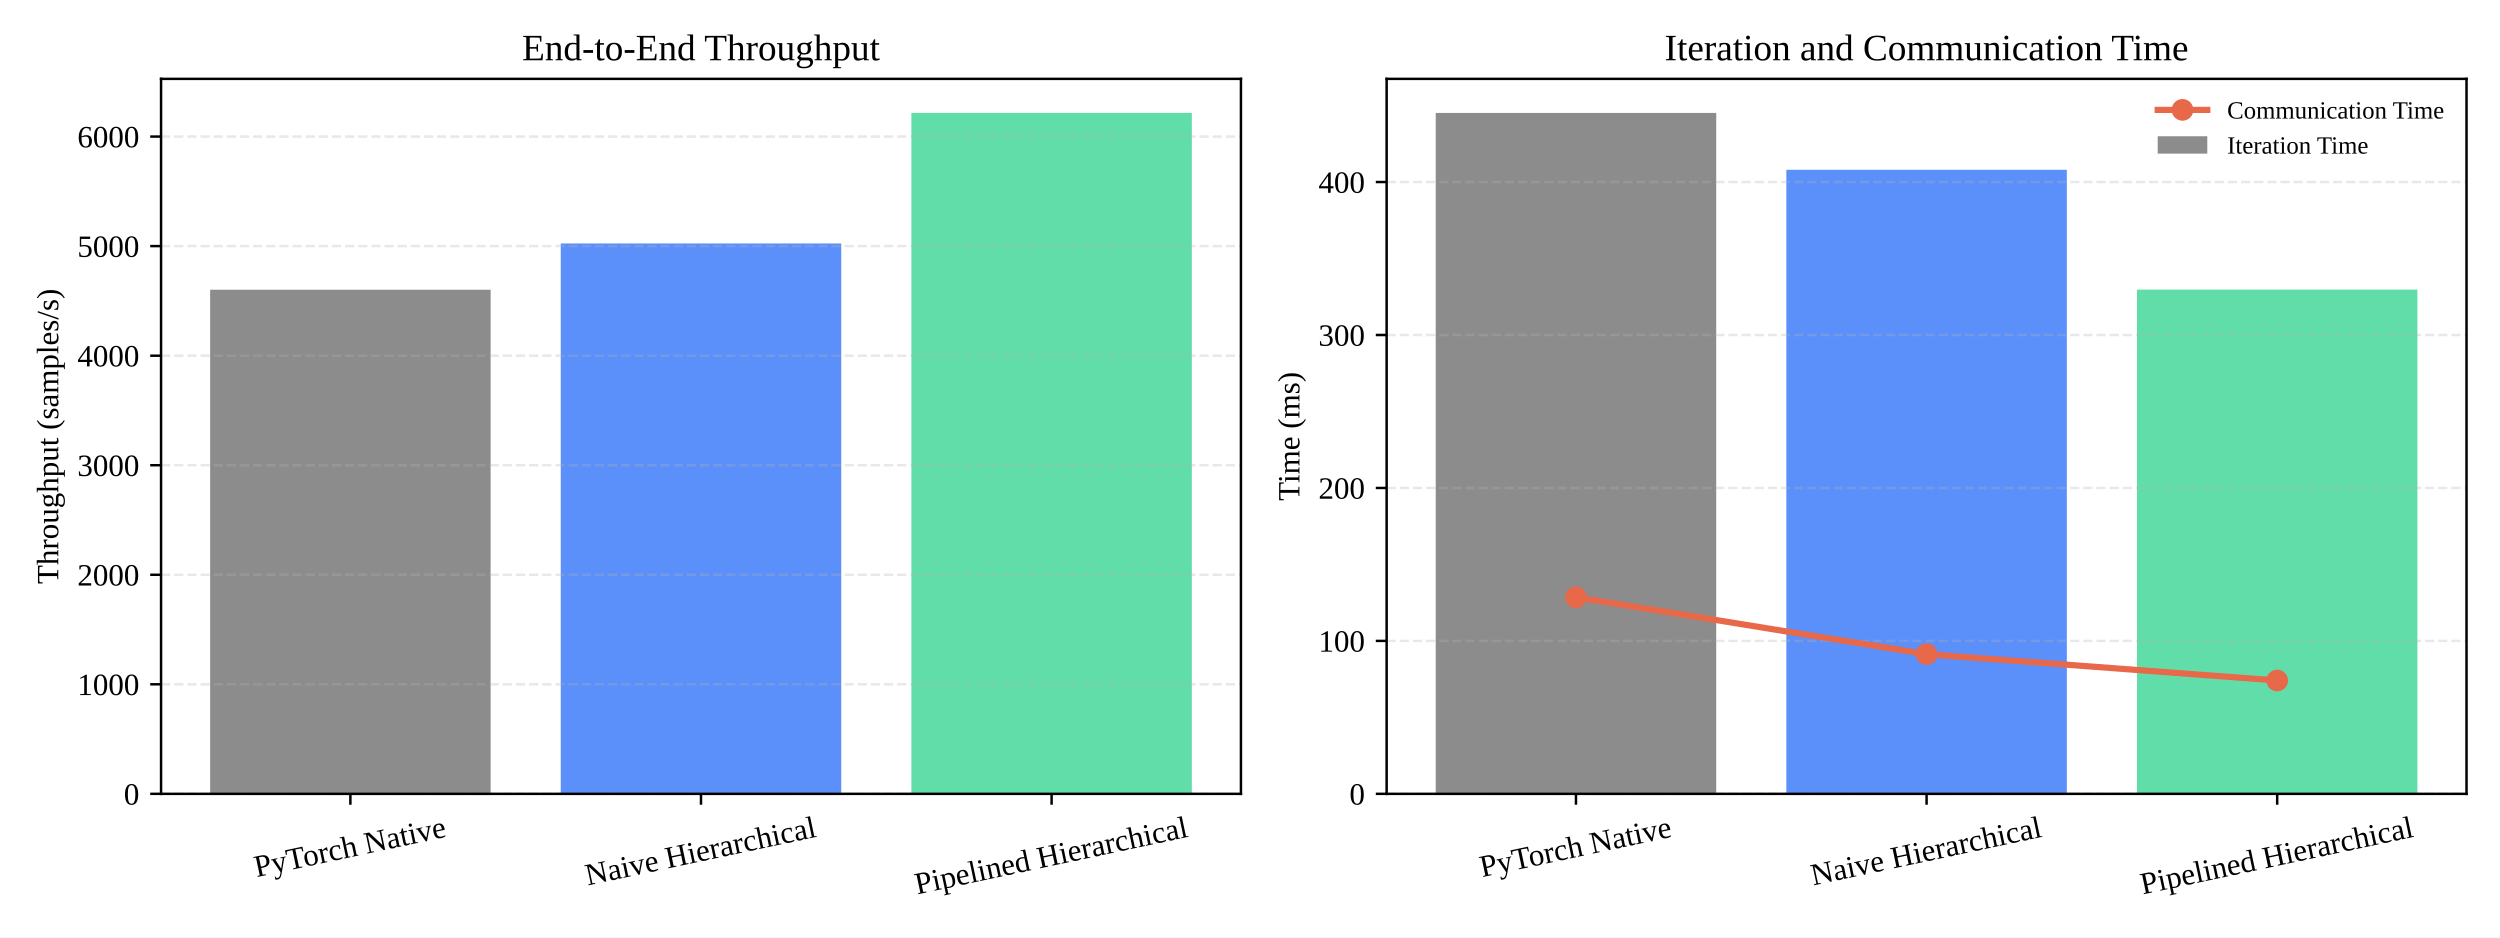
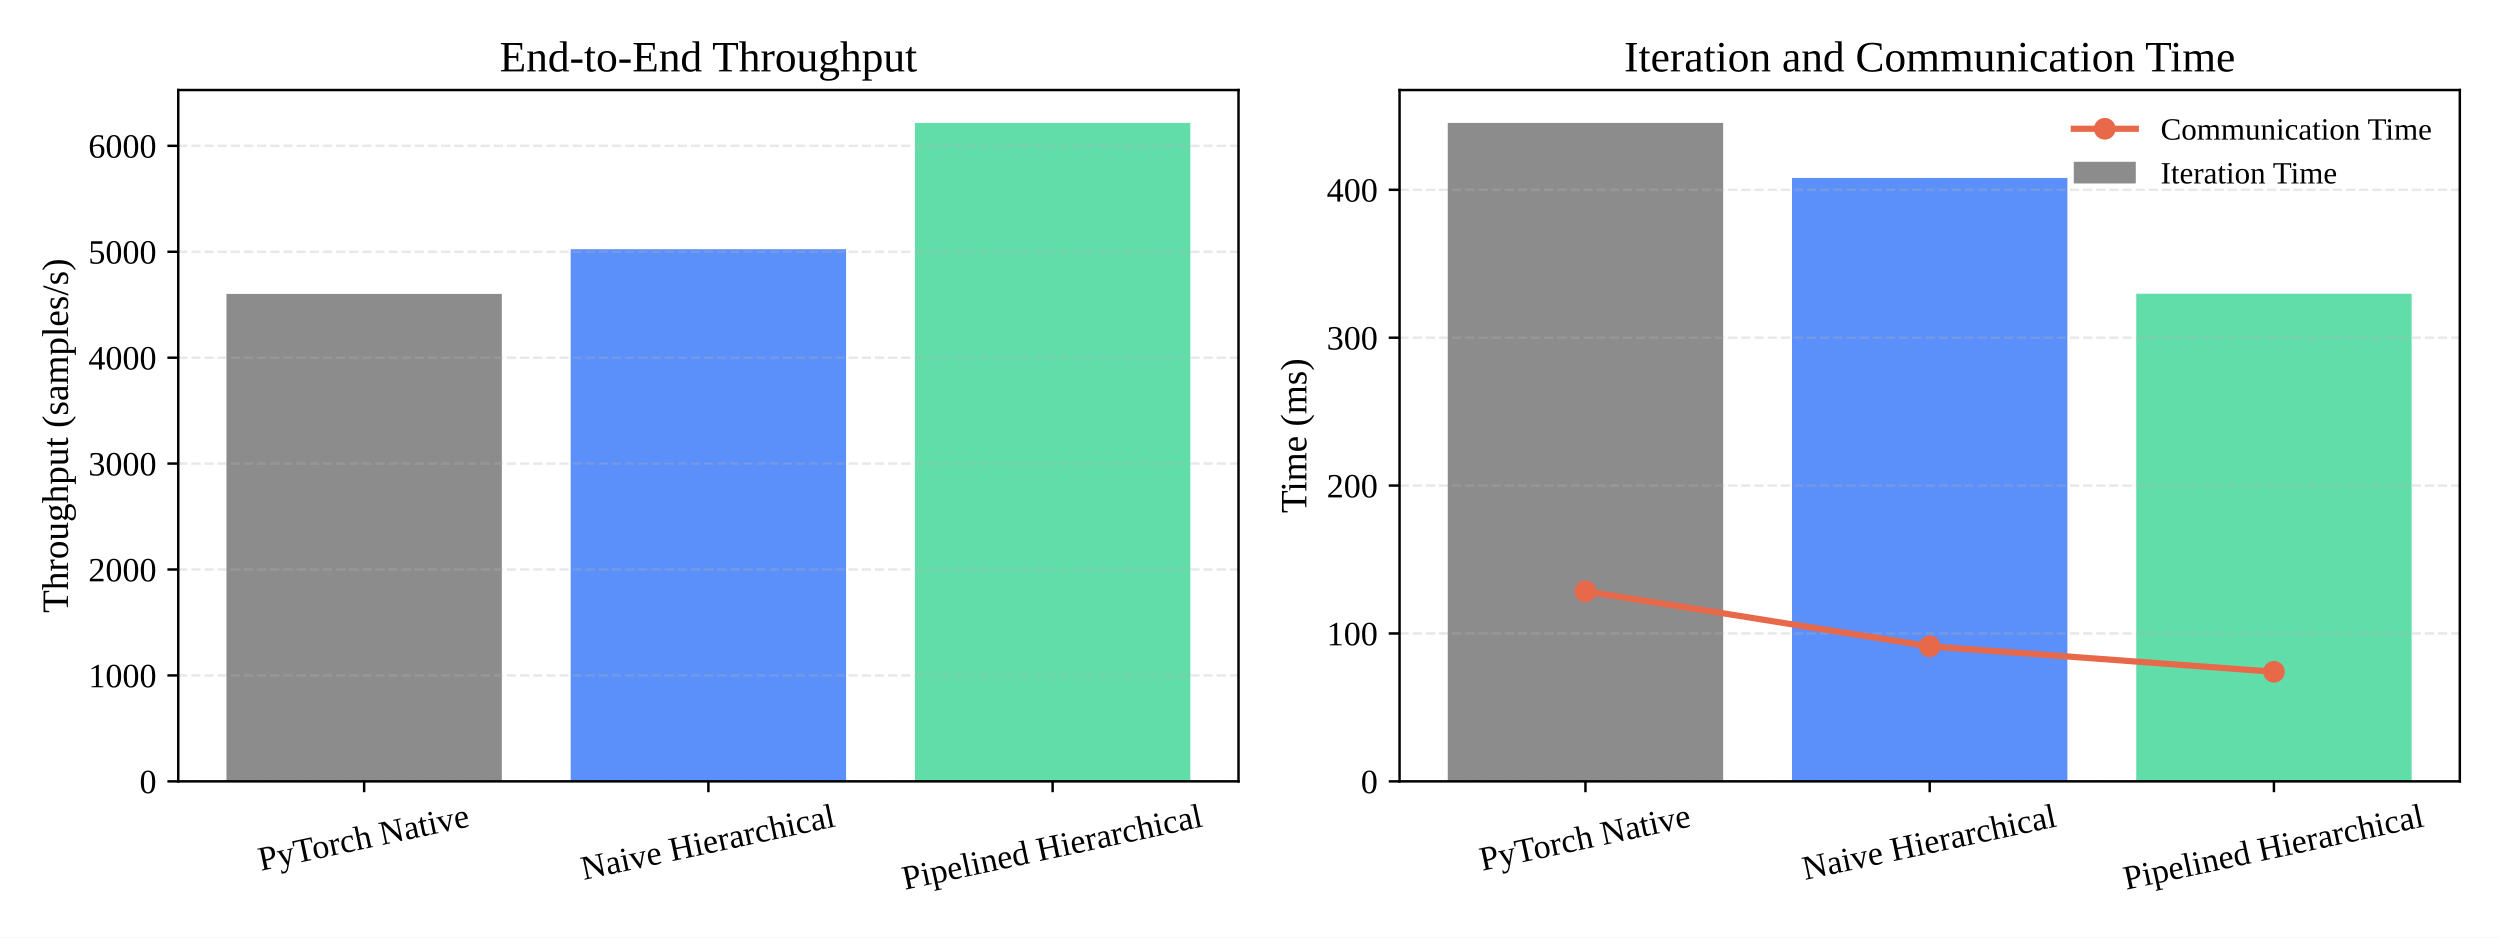
<svg xmlns="http://www.w3.org/2000/svg" xmlns:xlink="http://www.w3.org/1999/xlink" width="806.4pt" height="302.4pt" viewBox="0 0 806.4 302.4" version="1.1">
  <defs>
    <style type="text/css">*{stroke-linejoin: round; stroke-linecap: butt}</style>
  </defs>
  <g id="figure_1">
    <g id="patch_1">
      <path d="M 0 302.4  L 806.4 302.4  L 806.4 0  L 0 0  z " style="fill: #ffffff" />
    </g>
    <g id="axes_1">
      <g id="patch_2">
-         <path d="M 51.95 256.066  L 400.275 256.066  L 400.275 25.44  L 51.95 25.44  z " style="fill: #ffffff" />
+         <path d="M 57.496 252.034  L 399.493 252.034  L 399.493 29.04  L 57.496 29.04  z " style="fill: #ffffff" />
      </g>
      <g id="patch_3">
-         <path d="M 67.783 256.066  L 158.257 256.066  L 158.257 93.453  L 67.783 93.453  z " clip-path="url(#pd798d0c68e)" style="fill: #8c8c8c" />
+         <path d="M 73.042 252.034  L 161.872 252.034  L 161.872 94.803  L 73.042 94.803  z " clip-path="url(#p9ad3b2e455)" style="fill: #8c8c8c" />
      </g>
      <g id="patch_4">
-         <path d="M 180.875 256.066  L 271.35 256.066  L 271.35 78.542  L 180.875 78.542  z " clip-path="url(#pd798d0c68e)" style="fill: #5b8ff9" />
+         <path d="M 184.08 252.034  L 272.91 252.034  L 272.91 80.385  L 184.08 80.385  z " clip-path="url(#p9ad3b2e455)" style="fill: #5b8ff9" />
      </g>
      <g id="patch_5">
-         <path d="M 293.968 256.066  L 384.442 256.066  L 384.442 36.422  L 293.968 36.422  z " clip-path="url(#pd798d0c68e)" style="fill: #61ddaa" />
+         <path d="M 295.117 252.034  L 383.948 252.034  L 383.948 39.659  L 295.117 39.659  z " clip-path="url(#p9ad3b2e455)" style="fill: #61ddaa" />
      </g>
      <g id="matplotlib.axis_1">
        <g id="xtick_1">
          <g id="line2d_1">
            <defs>
-               <path id="m5e7e90ad44" d="M 0 0  L 0 3.5  " style="stroke: #000000; stroke-width: 0.8" />
+               <path id="m43a9f26f87" d="M 0 0  L 0 3.5  " style="stroke: #000000; stroke-width: 0.8" />
            </defs>
            <g>
-               <use xlink:href="#m5e7e90ad44" x="113.02" y="256.066" style="stroke: #000000; stroke-width: 0.8" />
+               <use xlink:href="#m43a9f26f87" x="117.457" y="252.034" style="stroke: #000000; stroke-width: 0.8" />
            </g>
          </g>
          <g id="text_1">
-             <text style="font-size: 10px; font-family: 'Times New Roman'" transform="translate(82.75781 282.934) rotate(-12)">PyTorch Native</text>
+             <text style="font: 11px 'Times New Roman'" transform="translate(84.16837 280.8896) rotate(-12)">PyTorch Native</text>
          </g>
        </g>
        <g id="xtick_2">
          <g id="line2d_2">
            <g>
-               <use xlink:href="#m5e7e90ad44" x="226.113" y="256.066" style="stroke: #000000; stroke-width: 0.8" />
+               <use xlink:href="#m43a9f26f87" x="228.495" y="252.034" style="stroke: #000000; stroke-width: 0.8" />
            </g>
          </g>
          <g id="text_2">
-             <text style="font-size: 10px; font-family: 'Times New Roman'" transform="translate(189.5455 285.6151) rotate(-12)">Naive Hierarchical</text>
+             <text style="font: 11px 'Times New Roman'" transform="translate(188.271 283.8388) rotate(-12)">Naive Hierarchical</text>
          </g>
        </g>
        <g id="xtick_3">
          <g id="line2d_3">
            <g>
-               <use xlink:href="#m5e7e90ad44" x="339.205" y="256.066" style="stroke: #000000; stroke-width: 0.8" />
+               <use xlink:href="#m43a9f26f87" x="339.533" y="252.034" style="stroke: #000000; stroke-width: 0.8" />
            </g>
          </g>
          <g id="text_3">
-             <text style="font-size: 10px; font-family: 'Times New Roman'" transform="translate(295.8422 288.5041) rotate(-12)">Pipelined Hierarchical</text>
+             <text style="font: 11px 'Times New Roman'" transform="translate(291.8336 287.0167) rotate(-12)">Pipelined Hierarchical</text>
          </g>
        </g>
      </g>
      <g id="matplotlib.axis_2">
        <g id="ytick_1">
          <g id="line2d_4">
-             <path d="M 51.95 256.066  L 400.275 256.066  " clip-path="url(#pd798d0c68e)" style="fill: none; stroke-dasharray: 2.96,1.28; stroke-dashoffset: 0; stroke: #b0b0b0; stroke-opacity: 0.3; stroke-width: 0.8" />
+             <path d="M 57.496 252.034  L 399.493 252.034  " clip-path="url(#p9ad3b2e455)" style="fill: none; stroke-dasharray: 2.96,1.28; stroke-dashoffset: 0; stroke: #b0b0b0; stroke-opacity: 0.3; stroke-width: 0.8" />
          </g>
          <g id="line2d_5">
            <defs>
-               <path id="m5e3380df2f" d="M 0 0  L -3.5 0  " style="stroke: #000000; stroke-width: 0.8" />
+               <path id="m853a8f02a8" d="M 0 0  L -3.5 0  " style="stroke: #000000; stroke-width: 0.8" />
            </defs>
            <g>
-               <use xlink:href="#m5e3380df2f" x="51.95" y="256.066" style="stroke: #000000; stroke-width: 0.8" />
+               <use xlink:href="#m853a8f02a8" x="57.496" y="252.034" style="stroke: #000000; stroke-width: 0.8" />
            </g>
          </g>
          <g id="text_4">
-             <text style="font-size: 10px; font-family: 'Times New Roman'; text-anchor: end" x="44.95" y="259.538" transform="rotate(-0 44.95 259.5375)">0</text>
+             <text style="font: 11px 'Times New Roman'; text-anchor: end" x="50.496" y="255.854" transform="rotate(-0 50.49625 255.8535)">0</text>
          </g>
        </g>
        <g id="ytick_2">
          <g id="line2d_6">
-             <path d="M 51.95 220.73  L 400.275 220.73  " clip-path="url(#pd798d0c68e)" style="fill: none; stroke-dasharray: 2.96,1.28; stroke-dashoffset: 0; stroke: #b0b0b0; stroke-opacity: 0.3; stroke-width: 0.8" />
+             <path d="M 57.496 217.868  L 399.493 217.868  " clip-path="url(#p9ad3b2e455)" style="fill: none; stroke-dasharray: 2.96,1.28; stroke-dashoffset: 0; stroke: #b0b0b0; stroke-opacity: 0.3; stroke-width: 0.8" />
          </g>
          <g id="line2d_7">
            <g>
-               <use xlink:href="#m5e3380df2f" x="51.95" y="220.73" style="stroke: #000000; stroke-width: 0.8" />
+               <use xlink:href="#m853a8f02a8" x="57.496" y="217.868" style="stroke: #000000; stroke-width: 0.8" />
            </g>
          </g>
          <g id="text_5">
-             <text style="font-size: 10px; font-family: 'Times New Roman'; text-anchor: end" x="44.95" y="224.202" transform="rotate(-0 44.95 224.2023)">1000</text>
+             <text style="font: 11px 'Times New Roman'; text-anchor: end" x="50.496" y="221.688" transform="rotate(-0 50.49625 221.6875)">1000</text>
          </g>
        </g>
        <g id="ytick_3">
          <g id="line2d_8">
-             <path d="M 51.95 185.395  L 400.275 185.395  " clip-path="url(#pd798d0c68e)" style="fill: none; stroke-dasharray: 2.96,1.28; stroke-dashoffset: 0; stroke: #b0b0b0; stroke-opacity: 0.3; stroke-width: 0.8" />
+             <path d="M 57.496 183.703  L 399.493 183.703  " clip-path="url(#p9ad3b2e455)" style="fill: none; stroke-dasharray: 2.96,1.28; stroke-dashoffset: 0; stroke: #b0b0b0; stroke-opacity: 0.3; stroke-width: 0.8" />
          </g>
          <g id="line2d_9">
            <g>
-               <use xlink:href="#m5e3380df2f" x="51.95" y="185.395" style="stroke: #000000; stroke-width: 0.8" />
+               <use xlink:href="#m853a8f02a8" x="57.496" y="183.703" style="stroke: #000000; stroke-width: 0.8" />
            </g>
          </g>
          <g id="text_6">
-             <text style="font-size: 10px; font-family: 'Times New Roman'; text-anchor: end" x="44.95" y="188.867" transform="rotate(-0 44.95 188.8672)">2000</text>
+             <text style="font: 11px 'Times New Roman'; text-anchor: end" x="50.496" y="187.522" transform="rotate(-0 50.49625 187.5216)">2000</text>
          </g>
        </g>
        <g id="ytick_4">
          <g id="line2d_10">
-             <path d="M 51.95 150.06  L 400.275 150.06  " clip-path="url(#pd798d0c68e)" style="fill: none; stroke-dasharray: 2.96,1.28; stroke-dashoffset: 0; stroke: #b0b0b0; stroke-opacity: 0.3; stroke-width: 0.8" />
+             <path d="M 57.496 149.537  L 399.493 149.537  " clip-path="url(#p9ad3b2e455)" style="fill: none; stroke-dasharray: 2.96,1.28; stroke-dashoffset: 0; stroke: #b0b0b0; stroke-opacity: 0.3; stroke-width: 0.8" />
          </g>
          <g id="line2d_11">
            <g>
-               <use xlink:href="#m5e3380df2f" x="51.95" y="150.06" style="stroke: #000000; stroke-width: 0.8" />
+               <use xlink:href="#m853a8f02a8" x="57.496" y="149.537" style="stroke: #000000; stroke-width: 0.8" />
            </g>
          </g>
          <g id="text_7">
-             <text style="font-size: 10px; font-family: 'Times New Roman'; text-anchor: end" x="44.95" y="153.532" transform="rotate(-0 44.95 153.532)">3000</text>
+             <text style="font: 11px 'Times New Roman'; text-anchor: end" x="50.496" y="153.356" transform="rotate(-0 50.49625 153.3556)">3000</text>
          </g>
        </g>
        <g id="ytick_5">
          <g id="line2d_12">
-             <path d="M 51.95 114.725  L 400.275 114.725  " clip-path="url(#pd798d0c68e)" style="fill: none; stroke-dasharray: 2.96,1.28; stroke-dashoffset: 0; stroke: #b0b0b0; stroke-opacity: 0.3; stroke-width: 0.8" />
+             <path d="M 57.496 115.371  L 399.493 115.371  " clip-path="url(#p9ad3b2e455)" style="fill: none; stroke-dasharray: 2.96,1.28; stroke-dashoffset: 0; stroke: #b0b0b0; stroke-opacity: 0.3; stroke-width: 0.8" />
          </g>
          <g id="line2d_13">
            <g>
-               <use xlink:href="#m5e3380df2f" x="51.95" y="114.725" style="stroke: #000000; stroke-width: 0.8" />
+               <use xlink:href="#m853a8f02a8" x="57.496" y="115.371" style="stroke: #000000; stroke-width: 0.8" />
            </g>
          </g>
          <g id="text_8">
-             <text style="font-size: 10px; font-family: 'Times New Roman'; text-anchor: end" x="44.95" y="118.197" transform="rotate(-0 44.95 118.1968)">4000</text>
+             <text style="font: 11px 'Times New Roman'; text-anchor: end" x="50.496" y="119.19" transform="rotate(-0 50.49625 119.1896)">4000</text>
          </g>
        </g>
        <g id="ytick_6">
          <g id="line2d_14">
-             <path d="M 51.95 79.39  L 400.275 79.39  " clip-path="url(#pd798d0c68e)" style="fill: none; stroke-dasharray: 2.96,1.28; stroke-dashoffset: 0; stroke: #b0b0b0; stroke-opacity: 0.3; stroke-width: 0.8" />
+             <path d="M 57.496 81.205  L 399.493 81.205  " clip-path="url(#p9ad3b2e455)" style="fill: none; stroke-dasharray: 2.96,1.28; stroke-dashoffset: 0; stroke: #b0b0b0; stroke-opacity: 0.3; stroke-width: 0.8" />
          </g>
          <g id="line2d_15">
            <g>
-               <use xlink:href="#m5e3380df2f" x="51.95" y="79.39" style="stroke: #000000; stroke-width: 0.8" />
+               <use xlink:href="#m853a8f02a8" x="57.496" y="81.205" style="stroke: #000000; stroke-width: 0.8" />
            </g>
          </g>
          <g id="text_9">
-             <text style="font-size: 10px; font-family: 'Times New Roman'; text-anchor: end" x="44.95" y="82.862" transform="rotate(-0 44.95 82.86163)">5000</text>
+             <text style="font: 11px 'Times New Roman'; text-anchor: end" x="50.496" y="85.024" transform="rotate(-0 50.49625 85.02366)">5000</text>
          </g>
        </g>
        <g id="ytick_7">
          <g id="line2d_16">
-             <path d="M 51.95 44.055  L 400.275 44.055  " clip-path="url(#pd798d0c68e)" style="fill: none; stroke-dasharray: 2.96,1.28; stroke-dashoffset: 0; stroke: #b0b0b0; stroke-opacity: 0.3; stroke-width: 0.8" />
+             <path d="M 57.496 47.039  L 399.493 47.039  " clip-path="url(#p9ad3b2e455)" style="fill: none; stroke-dasharray: 2.96,1.28; stroke-dashoffset: 0; stroke: #b0b0b0; stroke-opacity: 0.3; stroke-width: 0.8" />
          </g>
          <g id="line2d_17">
            <g>
-               <use xlink:href="#m5e3380df2f" x="51.95" y="44.055" style="stroke: #000000; stroke-width: 0.8" />
+               <use xlink:href="#m853a8f02a8" x="57.496" y="47.039" style="stroke: #000000; stroke-width: 0.8" />
            </g>
          </g>
          <g id="text_10">
-             <text style="font-size: 10px; font-family: 'Times New Roman'; text-anchor: end" x="44.95" y="47.526" transform="rotate(-0 44.95 47.52645)">6000</text>
+             <text style="font: 11px 'Times New Roman'; text-anchor: end" x="50.496" y="50.858" transform="rotate(-0 50.49625 50.85769)">6000</text>
          </g>
        </g>
        <g id="text_11">
-           <text style="font-size: 10px; font-family: 'Times New Roman'; text-anchor: middle" x="18.792" y="140.753" transform="rotate(-90 18.79219 140.7528)">Throughput (samples/s)</text>
+           <text style="font: 12px 'Times New Roman'; text-anchor: middle" x="21.907" y="140.537" transform="rotate(-90 21.90687 140.5372)">Throughput (samples/s)</text>
        </g>
      </g>
      <g id="patch_6">
-         <path d="M 51.95 256.066  L 51.95 25.44  " style="fill: none; stroke: #000000; stroke-width: 0.8; stroke-linejoin: miter; stroke-linecap: square" />
+         <path d="M 57.496 252.034  L 57.496 29.04  " style="fill: none; stroke: #000000; stroke-width: 0.8; stroke-linejoin: miter; stroke-linecap: square" />
      </g>
      <g id="patch_7">
-         <path d="M 400.275 256.066  L 400.275 25.44  " style="fill: none; stroke: #000000; stroke-width: 0.8; stroke-linejoin: miter; stroke-linecap: square" />
+         <path d="M 399.493 252.034  L 399.493 29.04  " style="fill: none; stroke: #000000; stroke-width: 0.8; stroke-linejoin: miter; stroke-linecap: square" />
      </g>
      <g id="patch_8">
-         <path d="M 51.95 256.066  L 400.275 256.066  " style="fill: none; stroke: #000000; stroke-width: 0.8; stroke-linejoin: miter; stroke-linecap: square" />
+         <path d="M 57.496 252.034  L 399.493 252.034  " style="fill: none; stroke: #000000; stroke-width: 0.8; stroke-linejoin: miter; stroke-linecap: square" />
      </g>
      <g id="patch_9">
-         <path d="M 51.95 25.44  L 400.275 25.44  " style="fill: none; stroke: #000000; stroke-width: 0.8; stroke-linejoin: miter; stroke-linecap: square" />
+         <path d="M 57.496 29.04  L 399.493 29.04  " style="fill: none; stroke: #000000; stroke-width: 0.8; stroke-linejoin: miter; stroke-linecap: square" />
      </g>
      <g id="text_12">
-         <text style="font-size: 12px; font-family: 'Times New Roman'; text-anchor: middle" x="226.113" y="19.44" transform="rotate(-0 226.1125 19.44)">End-to-End Throughput</text>
+         <text style="font: 14px 'Times New Roman'; text-anchor: middle" x="228.495" y="23.04" transform="rotate(-0 228.4947 23.04)">End-to-End Throughput</text>
      </g>
    </g>
    <g id="axes_2">
      <g id="patch_10">
-         <path d="M 447.275 256.066  L 795.6 256.066  L 795.6 25.44  L 447.275 25.44  z " style="fill: #ffffff" />
+         <path d="M 451.443 252.034  L 793.44 252.034  L 793.44 29.04  L 451.443 29.04  z " style="fill: #ffffff" />
      </g>
      <g id="patch_11">
-         <path d="M 463.108 256.066  L 553.582 256.066  L 553.582 36.422  L 463.108 36.422  z " clip-path="url(#p161ada1803)" style="fill: #8c8c8c" />
+         <path d="M 466.988 252.034  L 555.819 252.034  L 555.819 39.659  L 466.988 39.659  z " clip-path="url(#p328a8acf50)" style="fill: #8c8c8c" />
      </g>
      <g id="patch_12">
-         <path d="M 576.2 256.066  L 666.675 256.066  L 666.675 54.775  L 576.2 54.775  z " clip-path="url(#p161ada1803)" style="fill: #5b8ff9" />
+         <path d="M 578.026 252.034  L 666.857 252.034  L 666.857 57.404  L 578.026 57.404  z " clip-path="url(#p328a8acf50)" style="fill: #5b8ff9" />
      </g>
      <g id="patch_13">
-         <path d="M 689.293 256.066  L 779.767 256.066  L 779.767 93.405  L 689.293 93.405  z " clip-path="url(#p161ada1803)" style="fill: #61ddaa" />
+         <path d="M 689.064 252.034  L 777.895 252.034  L 777.895 94.756  L 689.064 94.756  z " clip-path="url(#p328a8acf50)" style="fill: #61ddaa" />
      </g>
      <g id="matplotlib.axis_3">
        <g id="xtick_4">
          <g id="line2d_18">
            <g>
-               <use xlink:href="#m5e7e90ad44" x="508.345" y="256.066" style="stroke: #000000; stroke-width: 0.8" />
+               <use xlink:href="#m43a9f26f87" x="511.404" y="252.034" style="stroke: #000000; stroke-width: 0.8" />
            </g>
          </g>
          <g id="text_13">
-             <text style="font-size: 10px; font-family: 'Times New Roman'" transform="translate(478.0828 282.934) rotate(-12)">PyTorch Native</text>
+             <text style="font: 11px 'Times New Roman'" transform="translate(478.1152 280.8896) rotate(-12)">PyTorch Native</text>
          </g>
        </g>
        <g id="xtick_5">
          <g id="line2d_19">
            <g>
-               <use xlink:href="#m5e7e90ad44" x="621.438" y="256.066" style="stroke: #000000; stroke-width: 0.8" />
+               <use xlink:href="#m43a9f26f87" x="622.442" y="252.034" style="stroke: #000000; stroke-width: 0.8" />
            </g>
          </g>
          <g id="text_14">
-             <text style="font-size: 10px; font-family: 'Times New Roman'" transform="translate(584.8705 285.6151) rotate(-12)">Naive Hierarchical</text>
+             <text style="font: 11px 'Times New Roman'" transform="translate(582.2179 283.8388) rotate(-12)">Naive Hierarchical</text>
          </g>
        </g>
        <g id="xtick_6">
          <g id="line2d_20">
            <g>
-               <use xlink:href="#m5e7e90ad44" x="734.53" y="256.066" style="stroke: #000000; stroke-width: 0.8" />
+               <use xlink:href="#m43a9f26f87" x="733.48" y="252.034" style="stroke: #000000; stroke-width: 0.8" />
            </g>
          </g>
          <g id="text_15">
-             <text style="font-size: 10px; font-family: 'Times New Roman'" transform="translate(691.1672 288.5041) rotate(-12)">Pipelined Hierarchical</text>
+             <text style="font: 11px 'Times New Roman'" transform="translate(685.7804 287.0167) rotate(-12)">Pipelined Hierarchical</text>
          </g>
        </g>
      </g>
      <g id="matplotlib.axis_4">
        <g id="ytick_8">
          <g id="line2d_21">
-             <path d="M 447.275 256.066  L 795.6 256.066  " clip-path="url(#p161ada1803)" style="fill: none; stroke-dasharray: 2.96,1.28; stroke-dashoffset: 0; stroke: #b0b0b0; stroke-opacity: 0.3; stroke-width: 0.8" />
+             <path d="M 451.443 252.034  L 793.44 252.034  " clip-path="url(#p328a8acf50)" style="fill: none; stroke-dasharray: 2.96,1.28; stroke-dashoffset: 0; stroke: #b0b0b0; stroke-opacity: 0.3; stroke-width: 0.8" />
          </g>
          <g id="line2d_22">
            <g>
-               <use xlink:href="#m5e3380df2f" x="447.275" y="256.066" style="stroke: #000000; stroke-width: 0.8" />
+               <use xlink:href="#m853a8f02a8" x="451.443" y="252.034" style="stroke: #000000; stroke-width: 0.8" />
            </g>
          </g>
          <g id="text_16">
-             <text style="font-size: 10px; font-family: 'Times New Roman'; text-anchor: end" x="440.275" y="259.538" transform="rotate(-0 440.275 259.5375)">0</text>
+             <text style="font: 11px 'Times New Roman'; text-anchor: end" x="444.443" y="255.854" transform="rotate(-0 444.4431 255.8535)">0</text>
          </g>
        </g>
        <g id="ytick_9">
          <g id="line2d_23">
-             <path d="M 447.275 206.73  L 795.6 206.73  " clip-path="url(#p161ada1803)" style="fill: none; stroke-dasharray: 2.96,1.28; stroke-dashoffset: 0; stroke: #b0b0b0; stroke-opacity: 0.3; stroke-width: 0.8" />
+             <path d="M 451.443 204.331  L 793.44 204.331  " clip-path="url(#p328a8acf50)" style="fill: none; stroke-dasharray: 2.96,1.28; stroke-dashoffset: 0; stroke: #b0b0b0; stroke-opacity: 0.3; stroke-width: 0.8" />
          </g>
          <g id="line2d_24">
            <g>
-               <use xlink:href="#m5e3380df2f" x="447.275" y="206.73" style="stroke: #000000; stroke-width: 0.8" />
+               <use xlink:href="#m853a8f02a8" x="451.443" y="204.331" style="stroke: #000000; stroke-width: 0.8" />
            </g>
          </g>
          <g id="text_17">
-             <text style="font-size: 10px; font-family: 'Times New Roman'; text-anchor: end" x="440.275" y="210.202" transform="rotate(-0 440.275 210.2016)">100</text>
+             <text style="font: 11px 'Times New Roman'; text-anchor: end" x="444.443" y="208.15" transform="rotate(-0 444.4431 208.1501)">100</text>
          </g>
        </g>
        <g id="ytick_10">
          <g id="line2d_25">
-             <path d="M 447.275 157.394  L 795.6 157.394  " clip-path="url(#p161ada1803)" style="fill: none; stroke-dasharray: 2.96,1.28; stroke-dashoffset: 0; stroke: #b0b0b0; stroke-opacity: 0.3; stroke-width: 0.8" />
+             <path d="M 451.443 156.628  L 793.44 156.628  " clip-path="url(#p328a8acf50)" style="fill: none; stroke-dasharray: 2.96,1.28; stroke-dashoffset: 0; stroke: #b0b0b0; stroke-opacity: 0.3; stroke-width: 0.8" />
          </g>
          <g id="line2d_26">
            <g>
-               <use xlink:href="#m5e3380df2f" x="447.275" y="157.394" style="stroke: #000000; stroke-width: 0.8" />
+               <use xlink:href="#m853a8f02a8" x="451.443" y="156.628" style="stroke: #000000; stroke-width: 0.8" />
            </g>
          </g>
          <g id="text_18">
-             <text style="font-size: 10px; font-family: 'Times New Roman'; text-anchor: end" x="440.275" y="160.866" transform="rotate(-0 440.275 160.8657)">200</text>
+             <text style="font: 11px 'Times New Roman'; text-anchor: end" x="444.443" y="160.447" transform="rotate(-0 444.4431 160.4466)">200</text>
          </g>
        </g>
        <g id="ytick_11">
          <g id="line2d_27">
-             <path d="M 447.275 108.058  L 795.6 108.058  " clip-path="url(#p161ada1803)" style="fill: none; stroke-dasharray: 2.96,1.28; stroke-dashoffset: 0; stroke: #b0b0b0; stroke-opacity: 0.3; stroke-width: 0.8" />
+             <path d="M 451.443 108.924  L 793.44 108.924  " clip-path="url(#p328a8acf50)" style="fill: none; stroke-dasharray: 2.96,1.28; stroke-dashoffset: 0; stroke: #b0b0b0; stroke-opacity: 0.3; stroke-width: 0.8" />
          </g>
          <g id="line2d_28">
            <g>
-               <use xlink:href="#m5e3380df2f" x="447.275" y="108.058" style="stroke: #000000; stroke-width: 0.8" />
+               <use xlink:href="#m853a8f02a8" x="451.443" y="108.924" style="stroke: #000000; stroke-width: 0.8" />
            </g>
          </g>
          <g id="text_19">
-             <text style="font-size: 10px; font-family: 'Times New Roman'; text-anchor: end" x="440.275" y="111.53" transform="rotate(-0 440.275 111.5298)">300</text>
+             <text style="font: 11px 'Times New Roman'; text-anchor: end" x="444.443" y="112.743" transform="rotate(-0 444.4431 112.7432)">300</text>
          </g>
        </g>
        <g id="ytick_12">
          <g id="line2d_29">
-             <path d="M 447.275 58.722  L 795.6 58.722  " clip-path="url(#p161ada1803)" style="fill: none; stroke-dasharray: 2.96,1.28; stroke-dashoffset: 0; stroke: #b0b0b0; stroke-opacity: 0.3; stroke-width: 0.8" />
+             <path d="M 451.443 61.221  L 793.44 61.221  " clip-path="url(#p328a8acf50)" style="fill: none; stroke-dasharray: 2.96,1.28; stroke-dashoffset: 0; stroke: #b0b0b0; stroke-opacity: 0.3; stroke-width: 0.8" />
          </g>
          <g id="line2d_30">
            <g>
-               <use xlink:href="#m5e3380df2f" x="447.275" y="58.722" style="stroke: #000000; stroke-width: 0.8" />
+               <use xlink:href="#m853a8f02a8" x="451.443" y="61.221" style="stroke: #000000; stroke-width: 0.8" />
            </g>
          </g>
          <g id="text_20">
-             <text style="font-size: 10px; font-family: 'Times New Roman'; text-anchor: end" x="440.275" y="62.194" transform="rotate(-0 440.275 62.19388)">400</text>
+             <text style="font: 11px 'Times New Roman'; text-anchor: end" x="444.443" y="65.04" transform="rotate(-0 444.4431 65.03979)">400</text>
          </g>
        </g>
        <g id="text_21">
-           <text style="font-size: 10px; font-family: 'Times New Roman'; text-anchor: middle" x="419.136" y="140.753" transform="rotate(-90 419.1359 140.7528)">Time (ms)</text>
+           <text style="font: 12px 'Times New Roman'; text-anchor: middle" x="421.376" y="140.537" transform="rotate(-90 421.3763 140.5372)">Time (ms)</text>
        </g>
      </g>
      <g id="line2d_31">
-         <path d="M 508.345 192.669  L 621.438 211.022  L 734.53 219.508  " clip-path="url(#p161ada1803)" style="fill: none; stroke: #e8684a; stroke-width: 2; stroke-linecap: square" />
+         <path d="M 511.404 190.736  L 622.442 208.481  L 733.48 216.686  " clip-path="url(#p328a8acf50)" style="fill: none; stroke: #e8684a; stroke-width: 2; stroke-linecap: square" />
        <defs>
-           <path id="m2f3ade58ef" d="M 0 3  C 0.796 3 1.559 2.684 2.121 2.121  C 2.684 1.559 3 0.796 3 0  C 3 -0.796 2.684 -1.559 2.121 -2.121  C 1.559 -2.684 0.796 -3 0 -3  C -0.796 -3 -1.559 -2.684 -2.121 -2.121  C -2.684 -1.559 -3 -0.796 -3 0  C -3 0.796 -2.684 1.559 -2.121 2.121  C -1.559 2.684 -0.796 3 0 3  z " style="stroke: #e8684a" />
+           <path id="m0afdb1b355" d="M 0 3  C 0.796 3 1.559 2.684 2.121 2.121  C 2.684 1.559 3 0.796 3 0  C 3 -0.796 2.684 -1.559 2.121 -2.121  C 1.559 -2.684 0.796 -3 0 -3  C -0.796 -3 -1.559 -2.684 -2.121 -2.121  C -2.684 -1.559 -3 -0.796 -3 0  C -3 0.796 -2.684 1.559 -2.121 2.121  C -1.559 2.684 -0.796 3 0 3  z " style="stroke: #e8684a" />
        </defs>
-         <g clip-path="url(#p161ada1803)">
-           <use xlink:href="#m2f3ade58ef" x="508.345" y="192.669" style="fill: #e8684a; stroke: #e8684a" />
-           <use xlink:href="#m2f3ade58ef" x="621.438" y="211.022" style="fill: #e8684a; stroke: #e8684a" />
-           <use xlink:href="#m2f3ade58ef" x="734.53" y="219.508" style="fill: #e8684a; stroke: #e8684a" />
+         <g clip-path="url(#p328a8acf50)">
+           <use xlink:href="#m0afdb1b355" x="511.404" y="190.736" style="fill: #e8684a; stroke: #e8684a" />
+           <use xlink:href="#m0afdb1b355" x="622.442" y="208.481" style="fill: #e8684a; stroke: #e8684a" />
+           <use xlink:href="#m0afdb1b355" x="733.48" y="216.686" style="fill: #e8684a; stroke: #e8684a" />
        </g>
      </g>
      <g id="patch_14">
-         <path d="M 447.275 256.066  L 447.275 25.44  " style="fill: none; stroke: #000000; stroke-width: 0.8; stroke-linejoin: miter; stroke-linecap: square" />
+         <path d="M 451.443 252.034  L 451.443 29.04  " style="fill: none; stroke: #000000; stroke-width: 0.8; stroke-linejoin: miter; stroke-linecap: square" />
      </g>
      <g id="patch_15">
-         <path d="M 795.6 256.066  L 795.6 25.44  " style="fill: none; stroke: #000000; stroke-width: 0.8; stroke-linejoin: miter; stroke-linecap: square" />
+         <path d="M 793.44 252.034  L 793.44 29.04  " style="fill: none; stroke: #000000; stroke-width: 0.8; stroke-linejoin: miter; stroke-linecap: square" />
      </g>
      <g id="patch_16">
-         <path d="M 447.275 256.066  L 795.6 256.066  " style="fill: none; stroke: #000000; stroke-width: 0.8; stroke-linejoin: miter; stroke-linecap: square" />
+         <path d="M 451.443 252.034  L 793.44 252.034  " style="fill: none; stroke: #000000; stroke-width: 0.8; stroke-linejoin: miter; stroke-linecap: square" />
      </g>
      <g id="patch_17">
-         <path d="M 447.275 25.44  L 795.6 25.44  " style="fill: none; stroke: #000000; stroke-width: 0.8; stroke-linejoin: miter; stroke-linecap: square" />
+         <path d="M 451.443 29.04  L 793.44 29.04  " style="fill: none; stroke: #000000; stroke-width: 0.8; stroke-linejoin: miter; stroke-linecap: square" />
      </g>
      <g id="text_22">
-         <text style="font-size: 12px; font-family: 'Times New Roman'; text-anchor: middle" x="621.438" y="19.44" transform="rotate(-0 621.4375 19.44)">Iteration and Communication Time</text>
+         <text style="font: 14px 'Times New Roman'; text-anchor: middle" x="622.442" y="23.04" transform="rotate(-0 622.4416 23.04)">Iteration and Communication Time</text>
      </g>
      <g id="legend_1">
        <g id="line2d_32">
-           <path d="M 695.986 35.44  L 703.986 35.44  L 711.986 35.44  " style="fill: none; stroke: #e8684a; stroke-width: 2; stroke-linecap: square" />
+           <path d="M 668.923 41.54  L 678.923 41.54  L 688.923 41.54  " style="fill: none; stroke: #e8684a; stroke-width: 2; stroke-linecap: square" />
          <g>
-             <use xlink:href="#m2f3ade58ef" x="703.986" y="35.44" style="fill: #e8684a; stroke: #e8684a" />
+             <use xlink:href="#m0afdb1b355" x="678.923" y="41.54" style="fill: #e8684a; stroke: #e8684a" />
          </g>
        </g>
        <g id="text_23">
-           <text style="font-size: 8px; font-family: 'Times New Roman'; text-anchor: start" x="718.386" y="38.24" transform="rotate(-0 718.3863 38.24)">Communication Time</text>
+           <text style="font: 10px 'Times New Roman'; text-anchor: start" x="696.923" y="45.04" transform="rotate(-0 696.9228 45.04)">Communication Time</text>
        </g>
        <g id="patch_18">
-           <path d="M 695.986 49.551  L 711.986 49.551  L 711.986 43.951  L 695.986 43.951  z " style="fill: #8c8c8c" />
+           <path d="M 668.923 59.179  L 688.923 59.179  L 688.923 52.179  L 668.923 52.179  z " style="fill: #8c8c8c" />
        </g>
        <g id="text_24">
-           <text style="font-size: 8px; font-family: 'Times New Roman'; text-anchor: start" x="718.386" y="49.551" transform="rotate(-0 718.3863 49.55125)">Iteration Time</text>
+           <text style="font: 10px 'Times New Roman'; text-anchor: start" x="696.923" y="59.179" transform="rotate(-0 696.9228 59.17906)">Iteration Time</text>
        </g>
      </g>
    </g>
  </g>
  <defs>
-     <clipPath id="pd798d0c68e">
-       <rect x="51.95" y="25.44" width="348.325" height="230.626" />
+     <clipPath id="p9ad3b2e455">
+       <rect x="57.496" y="29.04" width="341.997" height="222.994" />
    </clipPath>
-     <clipPath id="p161ada1803">
-       <rect x="447.275" y="25.44" width="348.325" height="230.626" />
+     <clipPath id="p328a8acf50">
+       <rect x="451.443" y="29.04" width="341.997" height="222.994" />
    </clipPath>
  </defs>
</svg>
